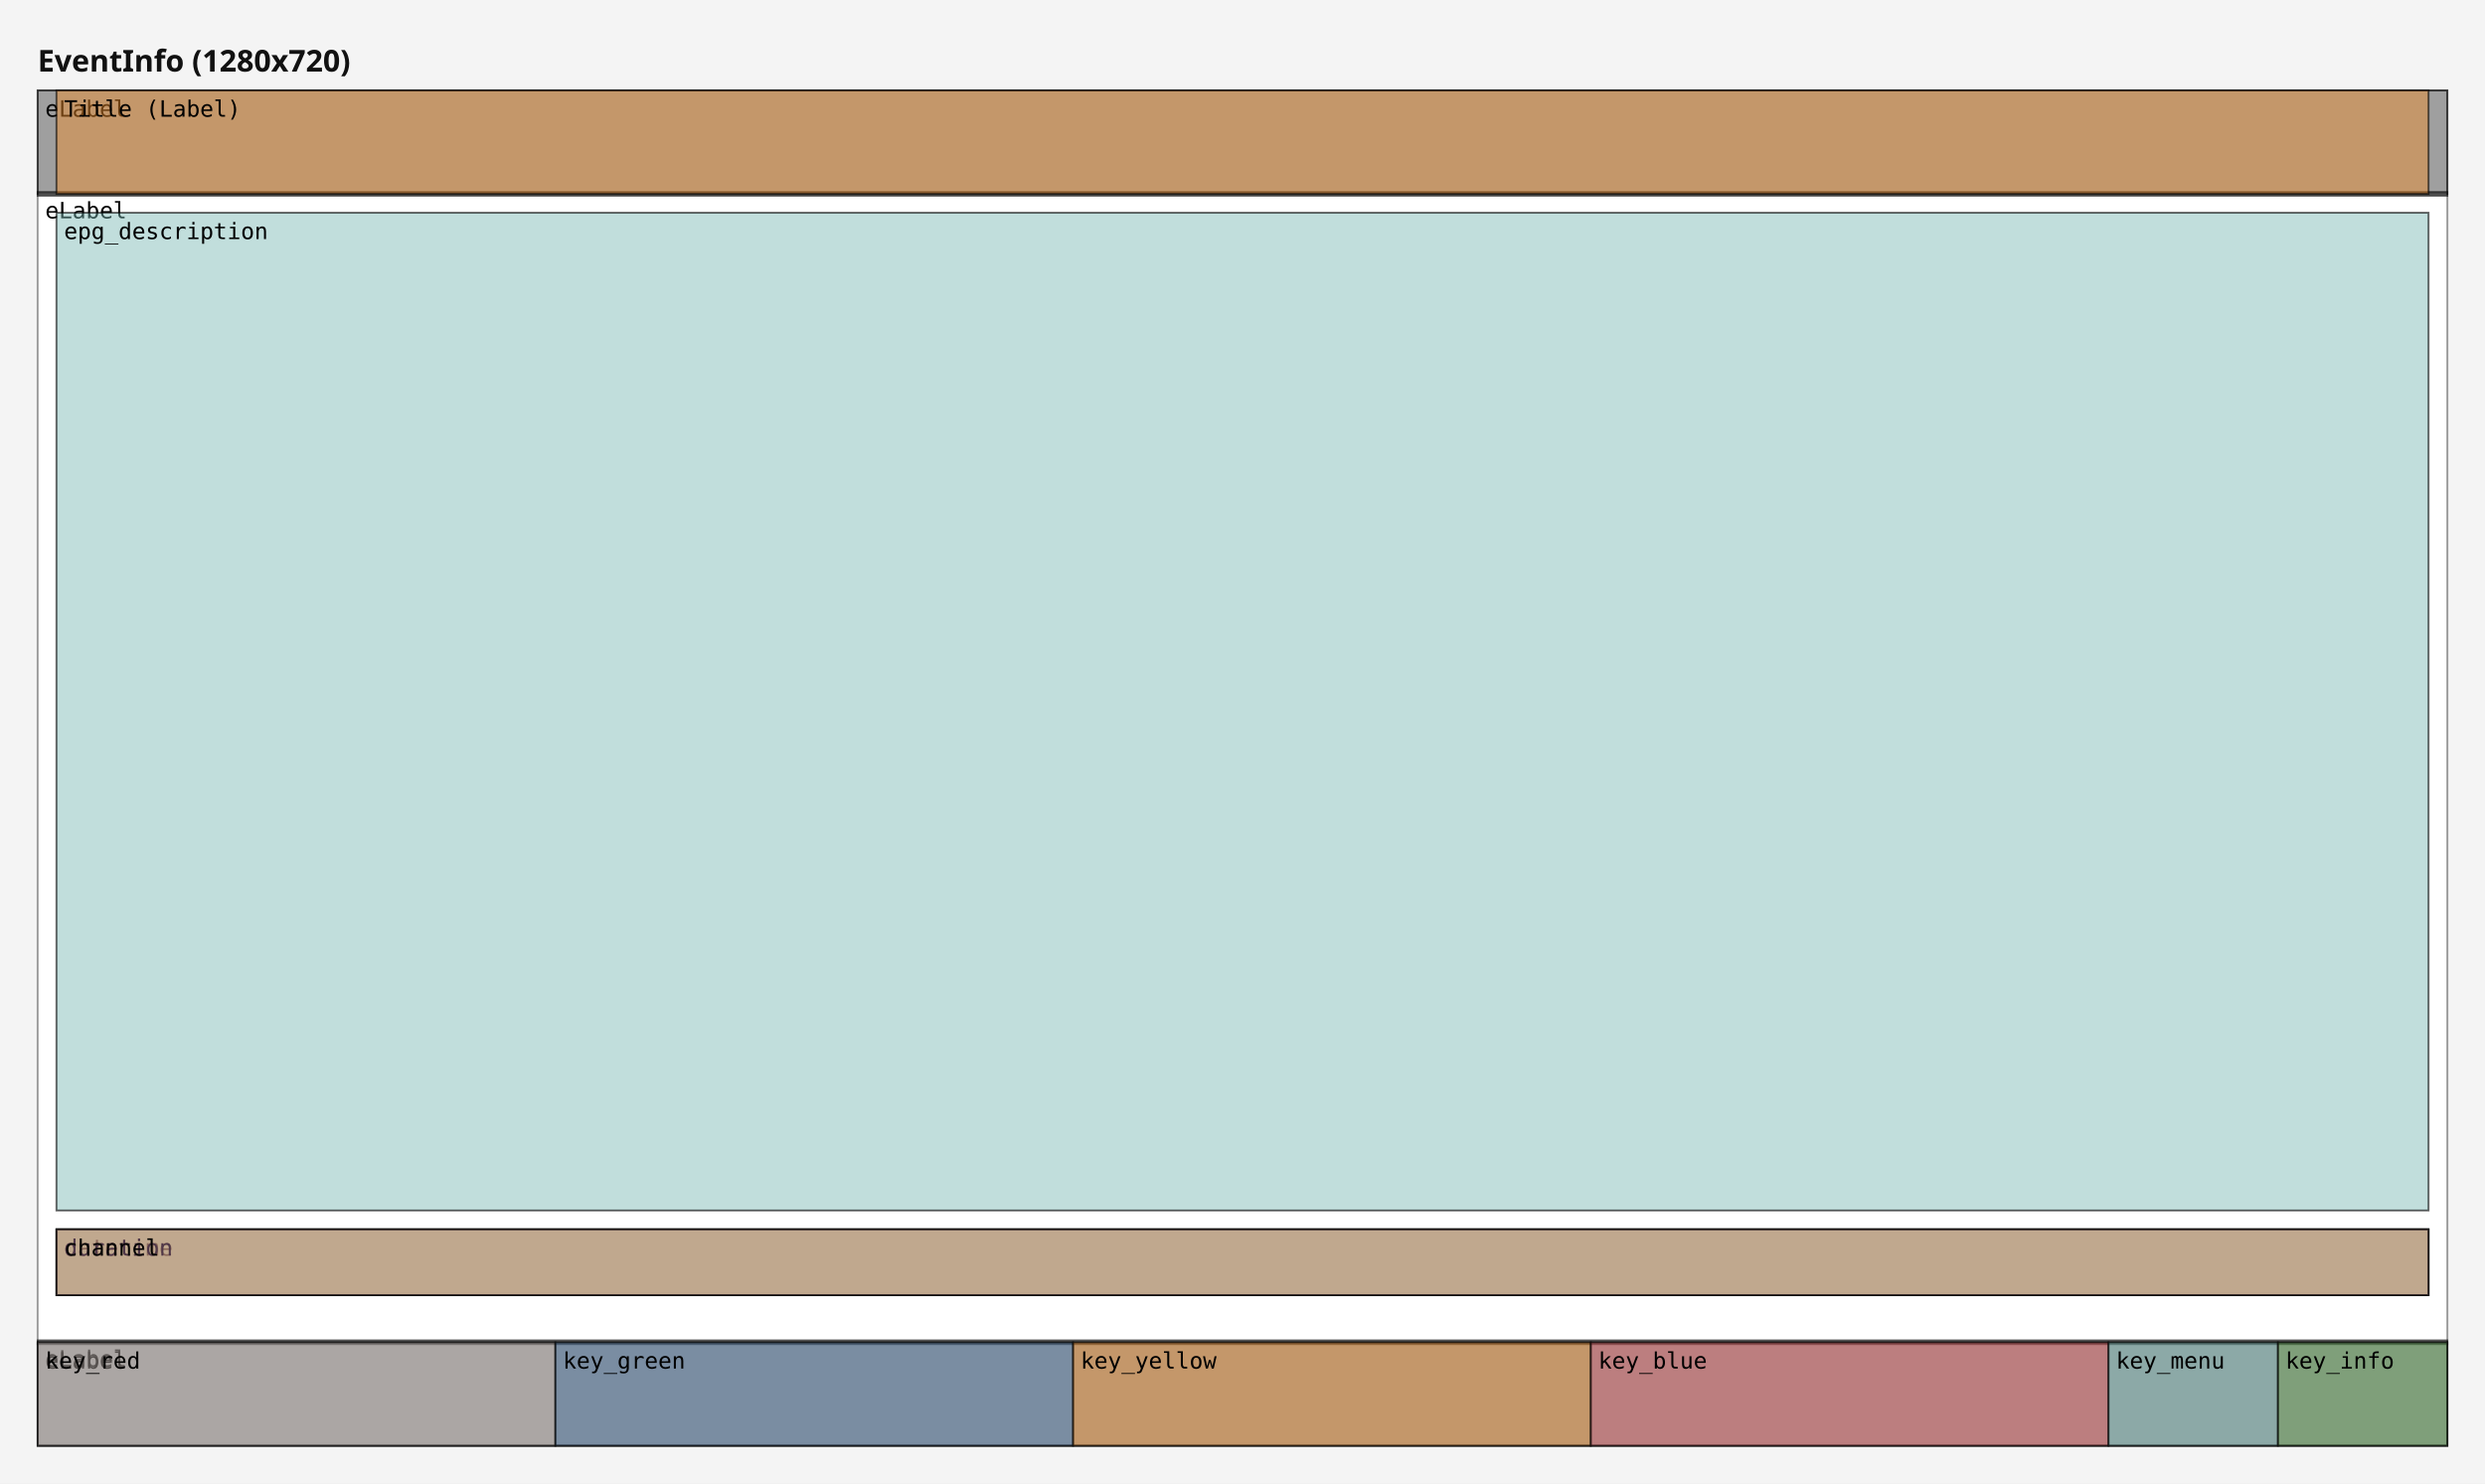
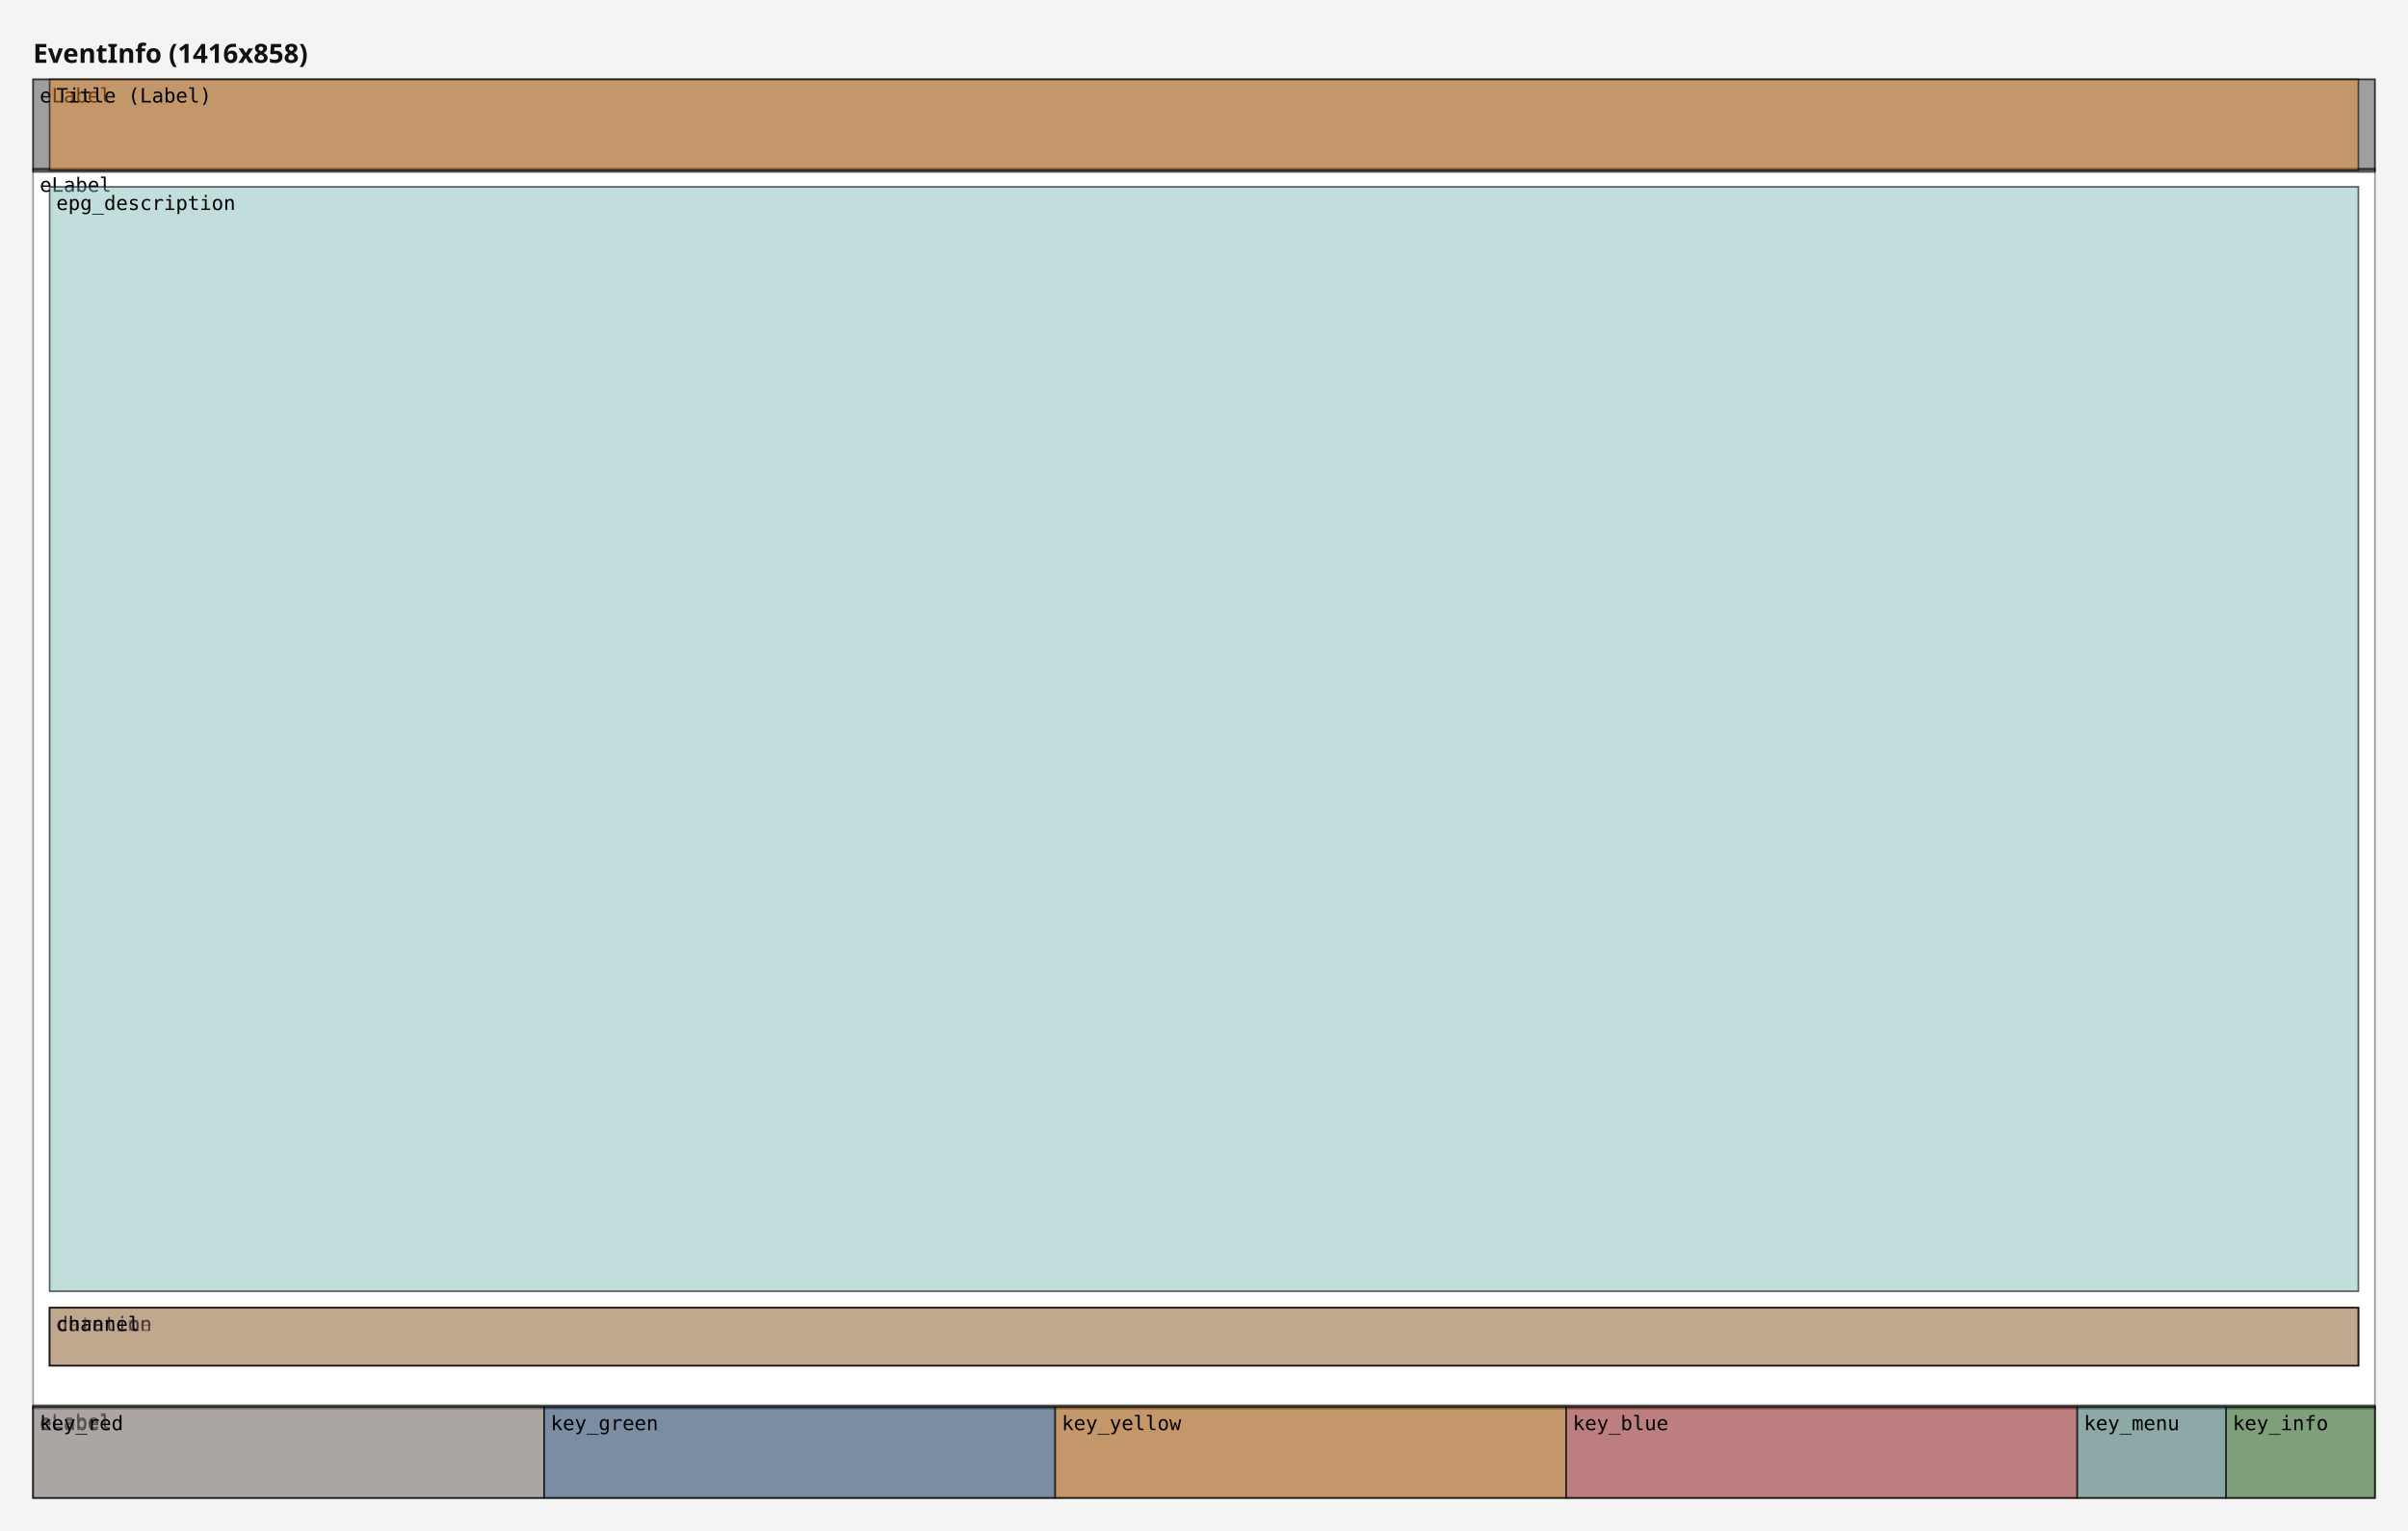
- <svg xmlns="http://www.w3.org/2000/svg" width="1320" height="788" viewBox="0 0 1320 788">
-   <rect x="0" y="0" width="1320" height="788" fill="#f4f4f4" />
-   <text x="20" y="38" font-family="sans-serif" font-size="16" font-weight="bold" fill="#111111">EventInfo (1280x720)</text>
+ <svg xmlns="http://www.w3.org/2000/svg" width="1456" height="926" viewBox="0 0 1456 926">
+   <rect x="0" y="0" width="1456" height="926" fill="#f4f4f4" />
+   <text x="20" y="38" font-family="sans-serif" font-size="16" font-weight="bold" fill="#111111">EventInfo (1416x858)</text>
  <g data-screen="0" transform="translate(20,48)">
-     <rect x="0" y="0" width="1280" height="720" fill="#ffffff" stroke="#999999" stroke-width="1" />
+     <rect x="0" y="0" width="1416" height="858" fill="#ffffff" stroke="#999999" stroke-width="1" />
    <g>
-       <rect data-ref="0:0" x="0" y="0" width="1280" height="55" fill="#2c2c2c" fill-opacity="0.45" stroke="#000000" stroke-opacity="0.6" stroke-width="1" />
+       <rect data-ref="0:0" x="0" y="0" width="1416" height="55" fill="#2c2c2c" fill-opacity="0.45" stroke="#000000" stroke-opacity="0.6" stroke-width="1" />
      <text x="4" y="14" font-family="monospace" font-size="12" fill="#000000">eLabel</text>
    </g>
    <g>
-       <rect data-ref="0:2" x="0" y="54" width="1280" height="2" fill="#424242" fill-opacity="0.45" stroke="#000000" stroke-opacity="0.6" stroke-width="1" />
+       <rect data-ref="0:2" x="0" y="54" width="1416" height="2" fill="#424242" fill-opacity="0.45" stroke="#000000" stroke-opacity="0.6" stroke-width="1" />
      <text x="4" y="68" font-family="monospace" font-size="12" fill="#000000">eLabel</text>
    </g>
    <g>
-       <rect data-ref="0:3" x="10" y="65" width="1260" height="530" fill="#76b7b2" fill-opacity="0.45" stroke="#000000" stroke-opacity="0.6" stroke-width="1" />
+       <rect data-ref="0:3" x="10" y="65" width="1396" height="668" fill="#76b7b2" fill-opacity="0.45" stroke="#000000" stroke-opacity="0.6" stroke-width="1" />
      <text x="14" y="79" font-family="monospace" font-size="12" fill="#000000">epg_description</text>
    </g>
    <g>
-       <rect data-ref="0:4" x="10" y="605" width="1260" height="35" fill="#59a14f" fill-opacity="0.45" stroke="#000000" stroke-opacity="0.6" stroke-width="1" />
-       <text x="14" y="619" font-family="monospace" font-size="12" fill="#000000">datetime</text>
+       <rect data-ref="0:4" x="10" y="743" width="1396" height="35" fill="#59a14f" fill-opacity="0.45" stroke="#000000" stroke-opacity="0.6" stroke-width="1" />
+       <text x="14" y="757" font-family="monospace" font-size="12" fill="#000000">datetime</text>
    </g>
    <g>
-       <rect data-ref="0:5" x="10" y="605" width="1260" height="35" fill="#edc948" fill-opacity="0.45" stroke="#000000" stroke-opacity="0.6" stroke-width="1" />
-       <text x="14" y="619" font-family="monospace" font-size="12" fill="#000000">duration</text>
+       <rect data-ref="0:5" x="10" y="743" width="1396" height="35" fill="#edc948" fill-opacity="0.45" stroke="#000000" stroke-opacity="0.6" stroke-width="1" />
+       <text x="14" y="757" font-family="monospace" font-size="12" fill="#000000">duration</text>
    </g>
    <g>
-       <rect data-ref="0:6" x="10" y="605" width="1260" height="35" fill="#b07aa1" fill-opacity="0.45" stroke="#000000" stroke-opacity="0.6" stroke-width="1" />
-       <text x="14" y="619" font-family="monospace" font-size="12" fill="#000000">channel</text>
+       <rect data-ref="0:6" x="10" y="743" width="1396" height="35" fill="#b07aa1" fill-opacity="0.45" stroke="#000000" stroke-opacity="0.6" stroke-width="1" />
+       <text x="14" y="757" font-family="monospace" font-size="12" fill="#000000">channel</text>
    </g>
    <g>
-       <rect data-ref="0:7" x="0" y="664" width="1280" height="2" fill="#424242" fill-opacity="0.45" stroke="#000000" stroke-opacity="0.6" stroke-width="1" />
-       <text x="4" y="678" font-family="monospace" font-size="12" fill="#000000">eLabel</text>
+       <rect data-ref="0:7" x="0" y="802" width="1416" height="2" fill="#424242" fill-opacity="0.45" stroke="#000000" stroke-opacity="0.6" stroke-width="1" />
+       <text x="4" y="816" font-family="monospace" font-size="12" fill="#000000">eLabel</text>
    </g>
    <g>
-       <rect data-ref="0:8" x="0" y="665" width="1280" height="55" fill="#2c2c2c" fill-opacity="0.45" stroke="#000000" stroke-opacity="0.6" stroke-width="1" />
-       <text x="4" y="679" font-family="monospace" font-size="12" fill="#000000">eLabel</text>
+       <rect data-ref="0:8" x="0" y="803" width="1416" height="55" fill="#2c2c2c" fill-opacity="0.45" stroke="#000000" stroke-opacity="0.6" stroke-width="1" />
+       <text x="4" y="817" font-family="monospace" font-size="12" fill="#000000">eLabel</text>
    </g>
    <g>
-       <rect data-ref="0:1" x="10" y="0" width="1260" height="55" fill="#f28e2b" fill-opacity="0.45" stroke="#000000" stroke-opacity="0.6" stroke-width="1" />
+       <rect data-ref="0:1" x="10" y="0" width="1396" height="55" fill="#f28e2b" fill-opacity="0.45" stroke="#000000" stroke-opacity="0.6" stroke-width="1" />
      <text x="14" y="14" font-family="monospace" font-size="12" fill="#000000">Title (Label)</text>
    </g>
    <g>
-       <rect data-ref="0:9" x="0" y="665" width="275" height="55" fill="#bab0ac" fill-opacity="0.45" stroke="#000000" stroke-opacity="0.6" stroke-width="1" />
-       <text x="4" y="679" font-family="monospace" font-size="12" fill="#000000">key_red</text>
+       <rect data-ref="0:9" x="0" y="803" width="309" height="55" fill="#bab0ac" fill-opacity="0.45" stroke="#000000" stroke-opacity="0.6" stroke-width="1" />
+       <text x="4" y="817" font-family="monospace" font-size="12" fill="#000000">key_red</text>
    </g>
    <g>
-       <rect data-ref="0:10" x="275" y="665" width="275" height="55" fill="#4e79a7" fill-opacity="0.45" stroke="#000000" stroke-opacity="0.6" stroke-width="1" />
-       <text x="279" y="679" font-family="monospace" font-size="12" fill="#000000">key_green</text>
+       <rect data-ref="0:10" x="309" y="803" width="309" height="55" fill="#4e79a7" fill-opacity="0.45" stroke="#000000" stroke-opacity="0.6" stroke-width="1" />
+       <text x="313" y="817" font-family="monospace" font-size="12" fill="#000000">key_green</text>
    </g>
    <g>
-       <rect data-ref="0:11" x="550" y="665" width="275" height="55" fill="#f28e2b" fill-opacity="0.45" stroke="#000000" stroke-opacity="0.6" stroke-width="1" />
-       <text x="554" y="679" font-family="monospace" font-size="12" fill="#000000">key_yellow</text>
+       <rect data-ref="0:11" x="618" y="803" width="309" height="55" fill="#f28e2b" fill-opacity="0.45" stroke="#000000" stroke-opacity="0.6" stroke-width="1" />
+       <text x="622" y="817" font-family="monospace" font-size="12" fill="#000000">key_yellow</text>
    </g>
    <g>
-       <rect data-ref="0:12" x="825" y="665" width="275" height="55" fill="#e15759" fill-opacity="0.45" stroke="#000000" stroke-opacity="0.6" stroke-width="1" />
-       <text x="829" y="679" font-family="monospace" font-size="12" fill="#000000">key_blue</text>
+       <rect data-ref="0:12" x="927" y="803" width="309" height="55" fill="#e15759" fill-opacity="0.45" stroke="#000000" stroke-opacity="0.6" stroke-width="1" />
+       <text x="931" y="817" font-family="monospace" font-size="12" fill="#000000">key_blue</text>
    </g>
    <g>
-       <rect data-ref="0:13" x="1100" y="665" width="90" height="55" fill="#76b7b2" fill-opacity="0.45" stroke="#000000" stroke-opacity="0.6" stroke-width="1" />
-       <text x="1104" y="679" font-family="monospace" font-size="12" fill="#000000">key_menu</text>
+       <rect data-ref="0:13" x="1236" y="803" width="90" height="55" fill="#76b7b2" fill-opacity="0.45" stroke="#000000" stroke-opacity="0.6" stroke-width="1" />
+       <text x="1240" y="817" font-family="monospace" font-size="12" fill="#000000">key_menu</text>
    </g>
    <g>
-       <rect data-ref="0:14" x="1190" y="665" width="90" height="55" fill="#59a14f" fill-opacity="0.45" stroke="#000000" stroke-opacity="0.6" stroke-width="1" />
-       <text x="1194" y="679" font-family="monospace" font-size="12" fill="#000000">key_info</text>
+       <rect data-ref="0:14" x="1326" y="803" width="90" height="55" fill="#59a14f" fill-opacity="0.45" stroke="#000000" stroke-opacity="0.6" stroke-width="1" />
+       <text x="1330" y="817" font-family="monospace" font-size="12" fill="#000000">key_info</text>
    </g>
  </g>
</svg>
